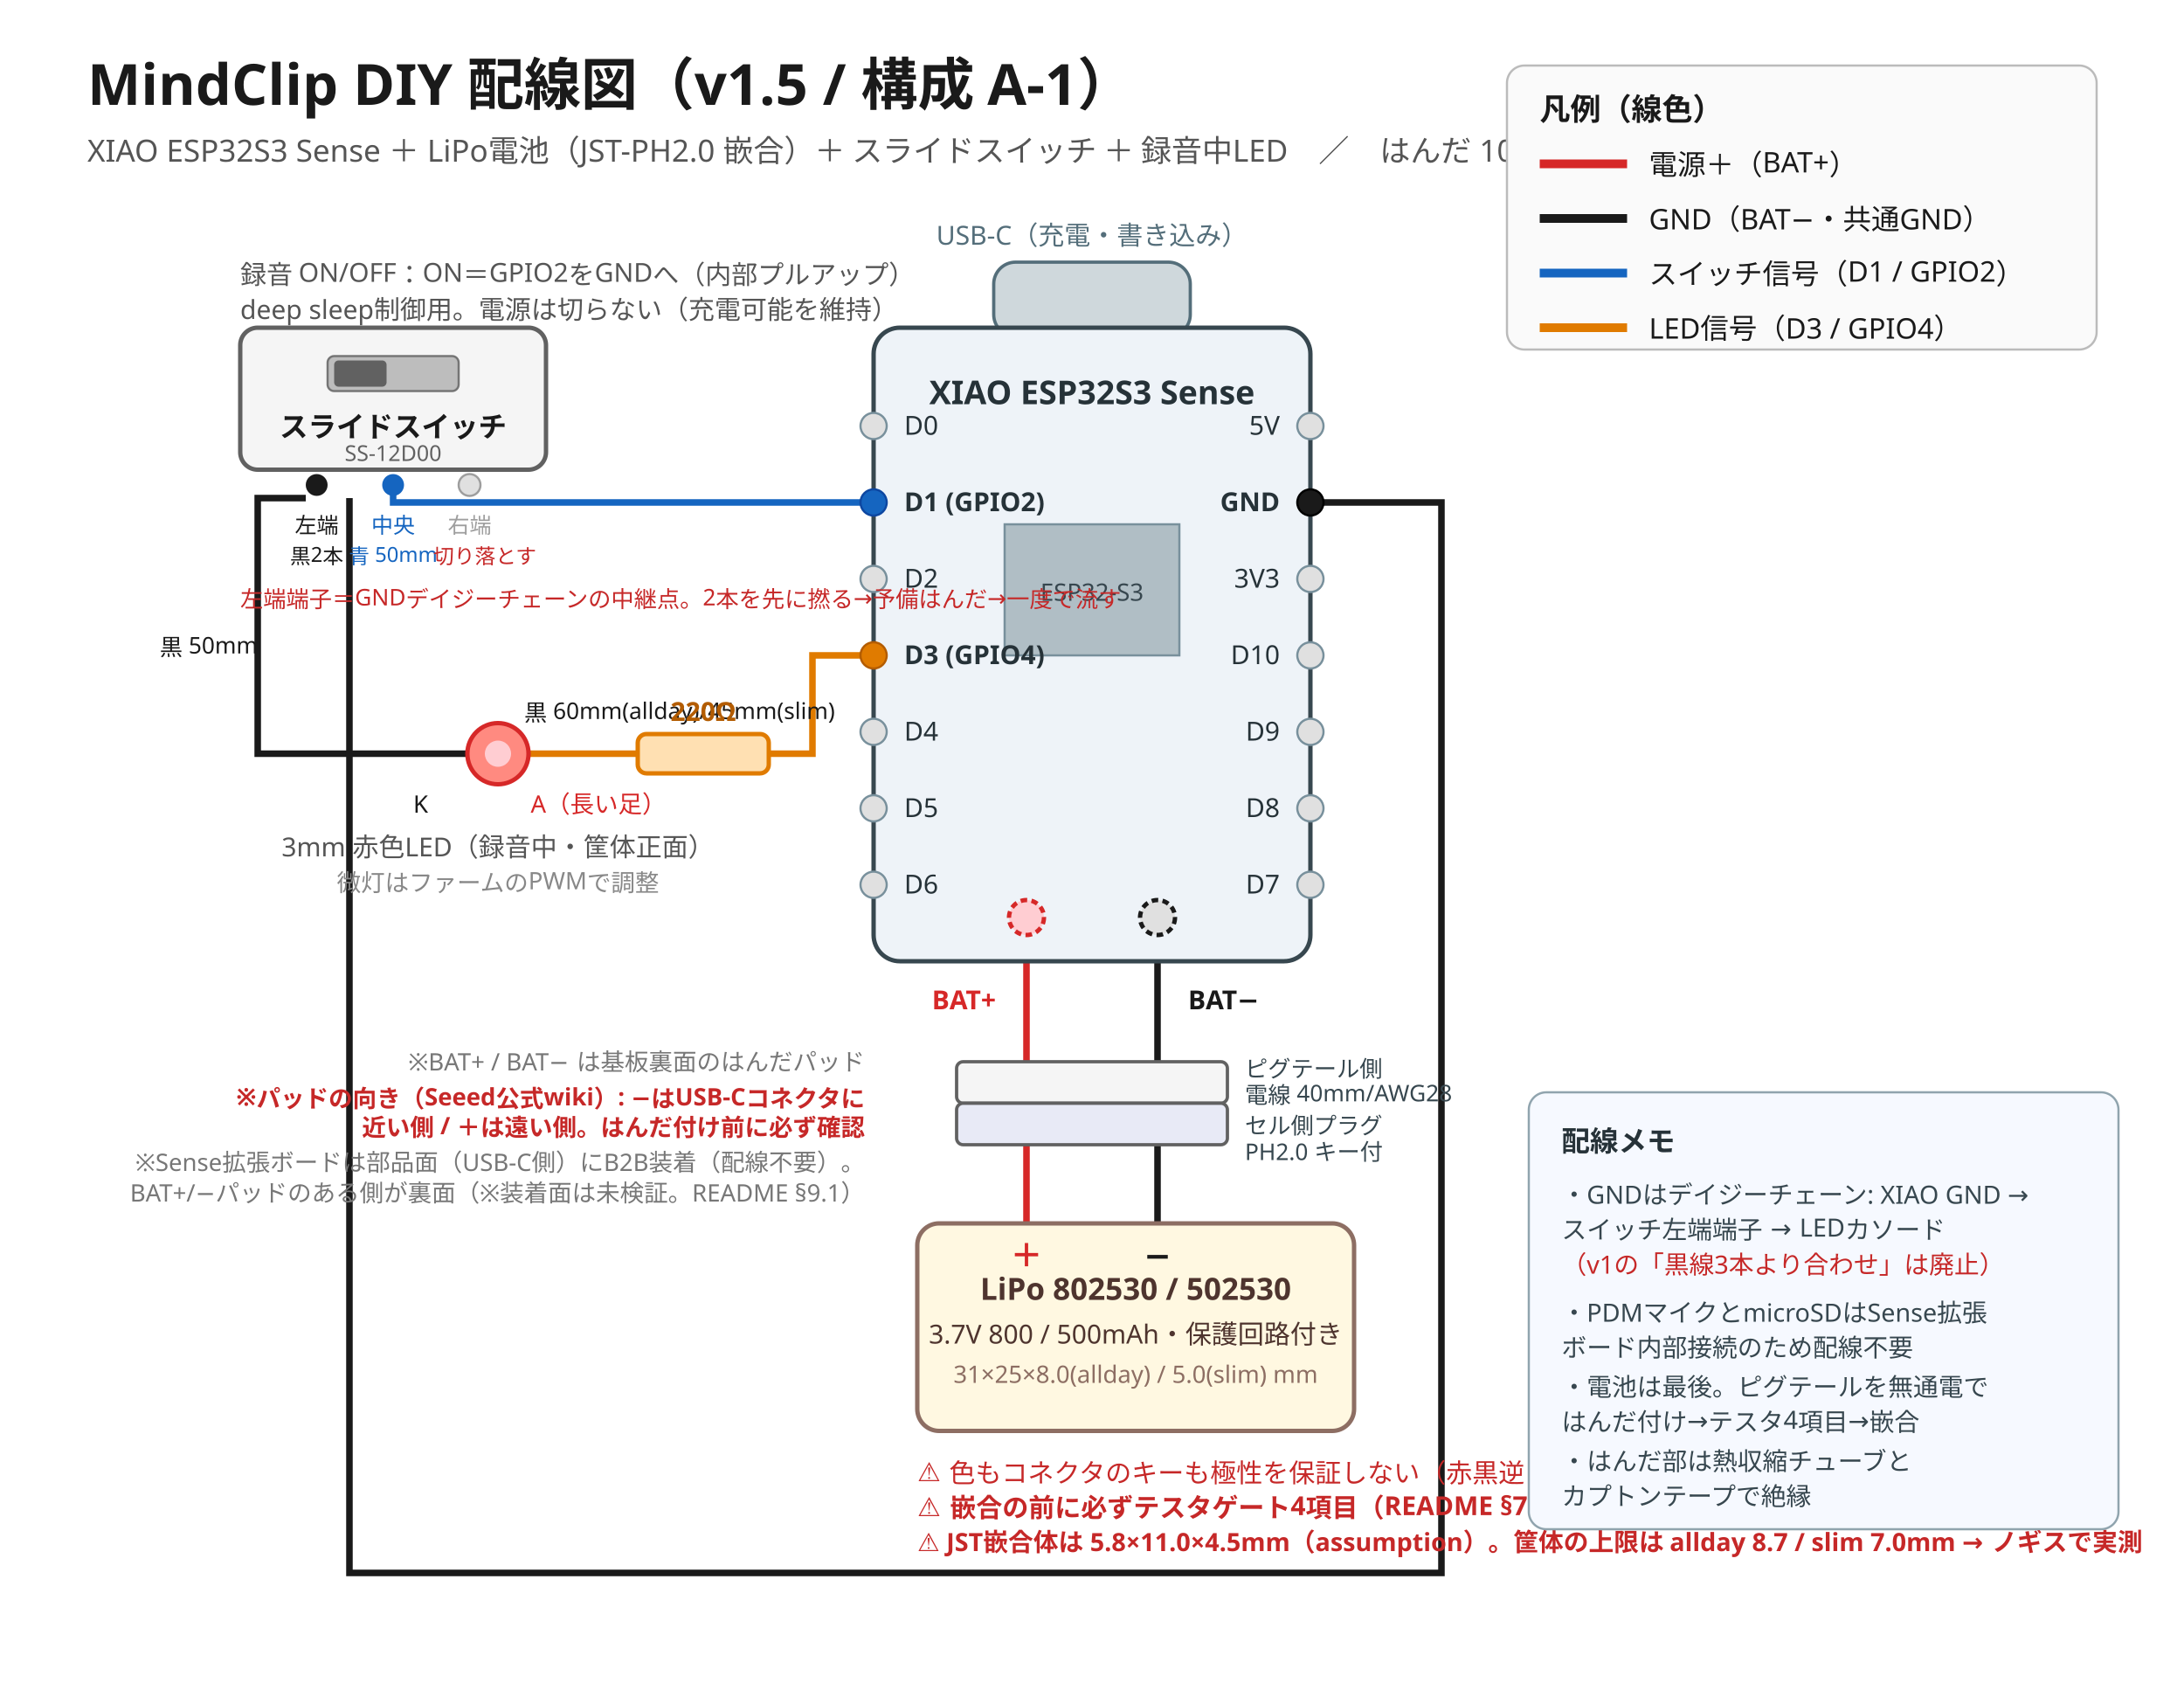
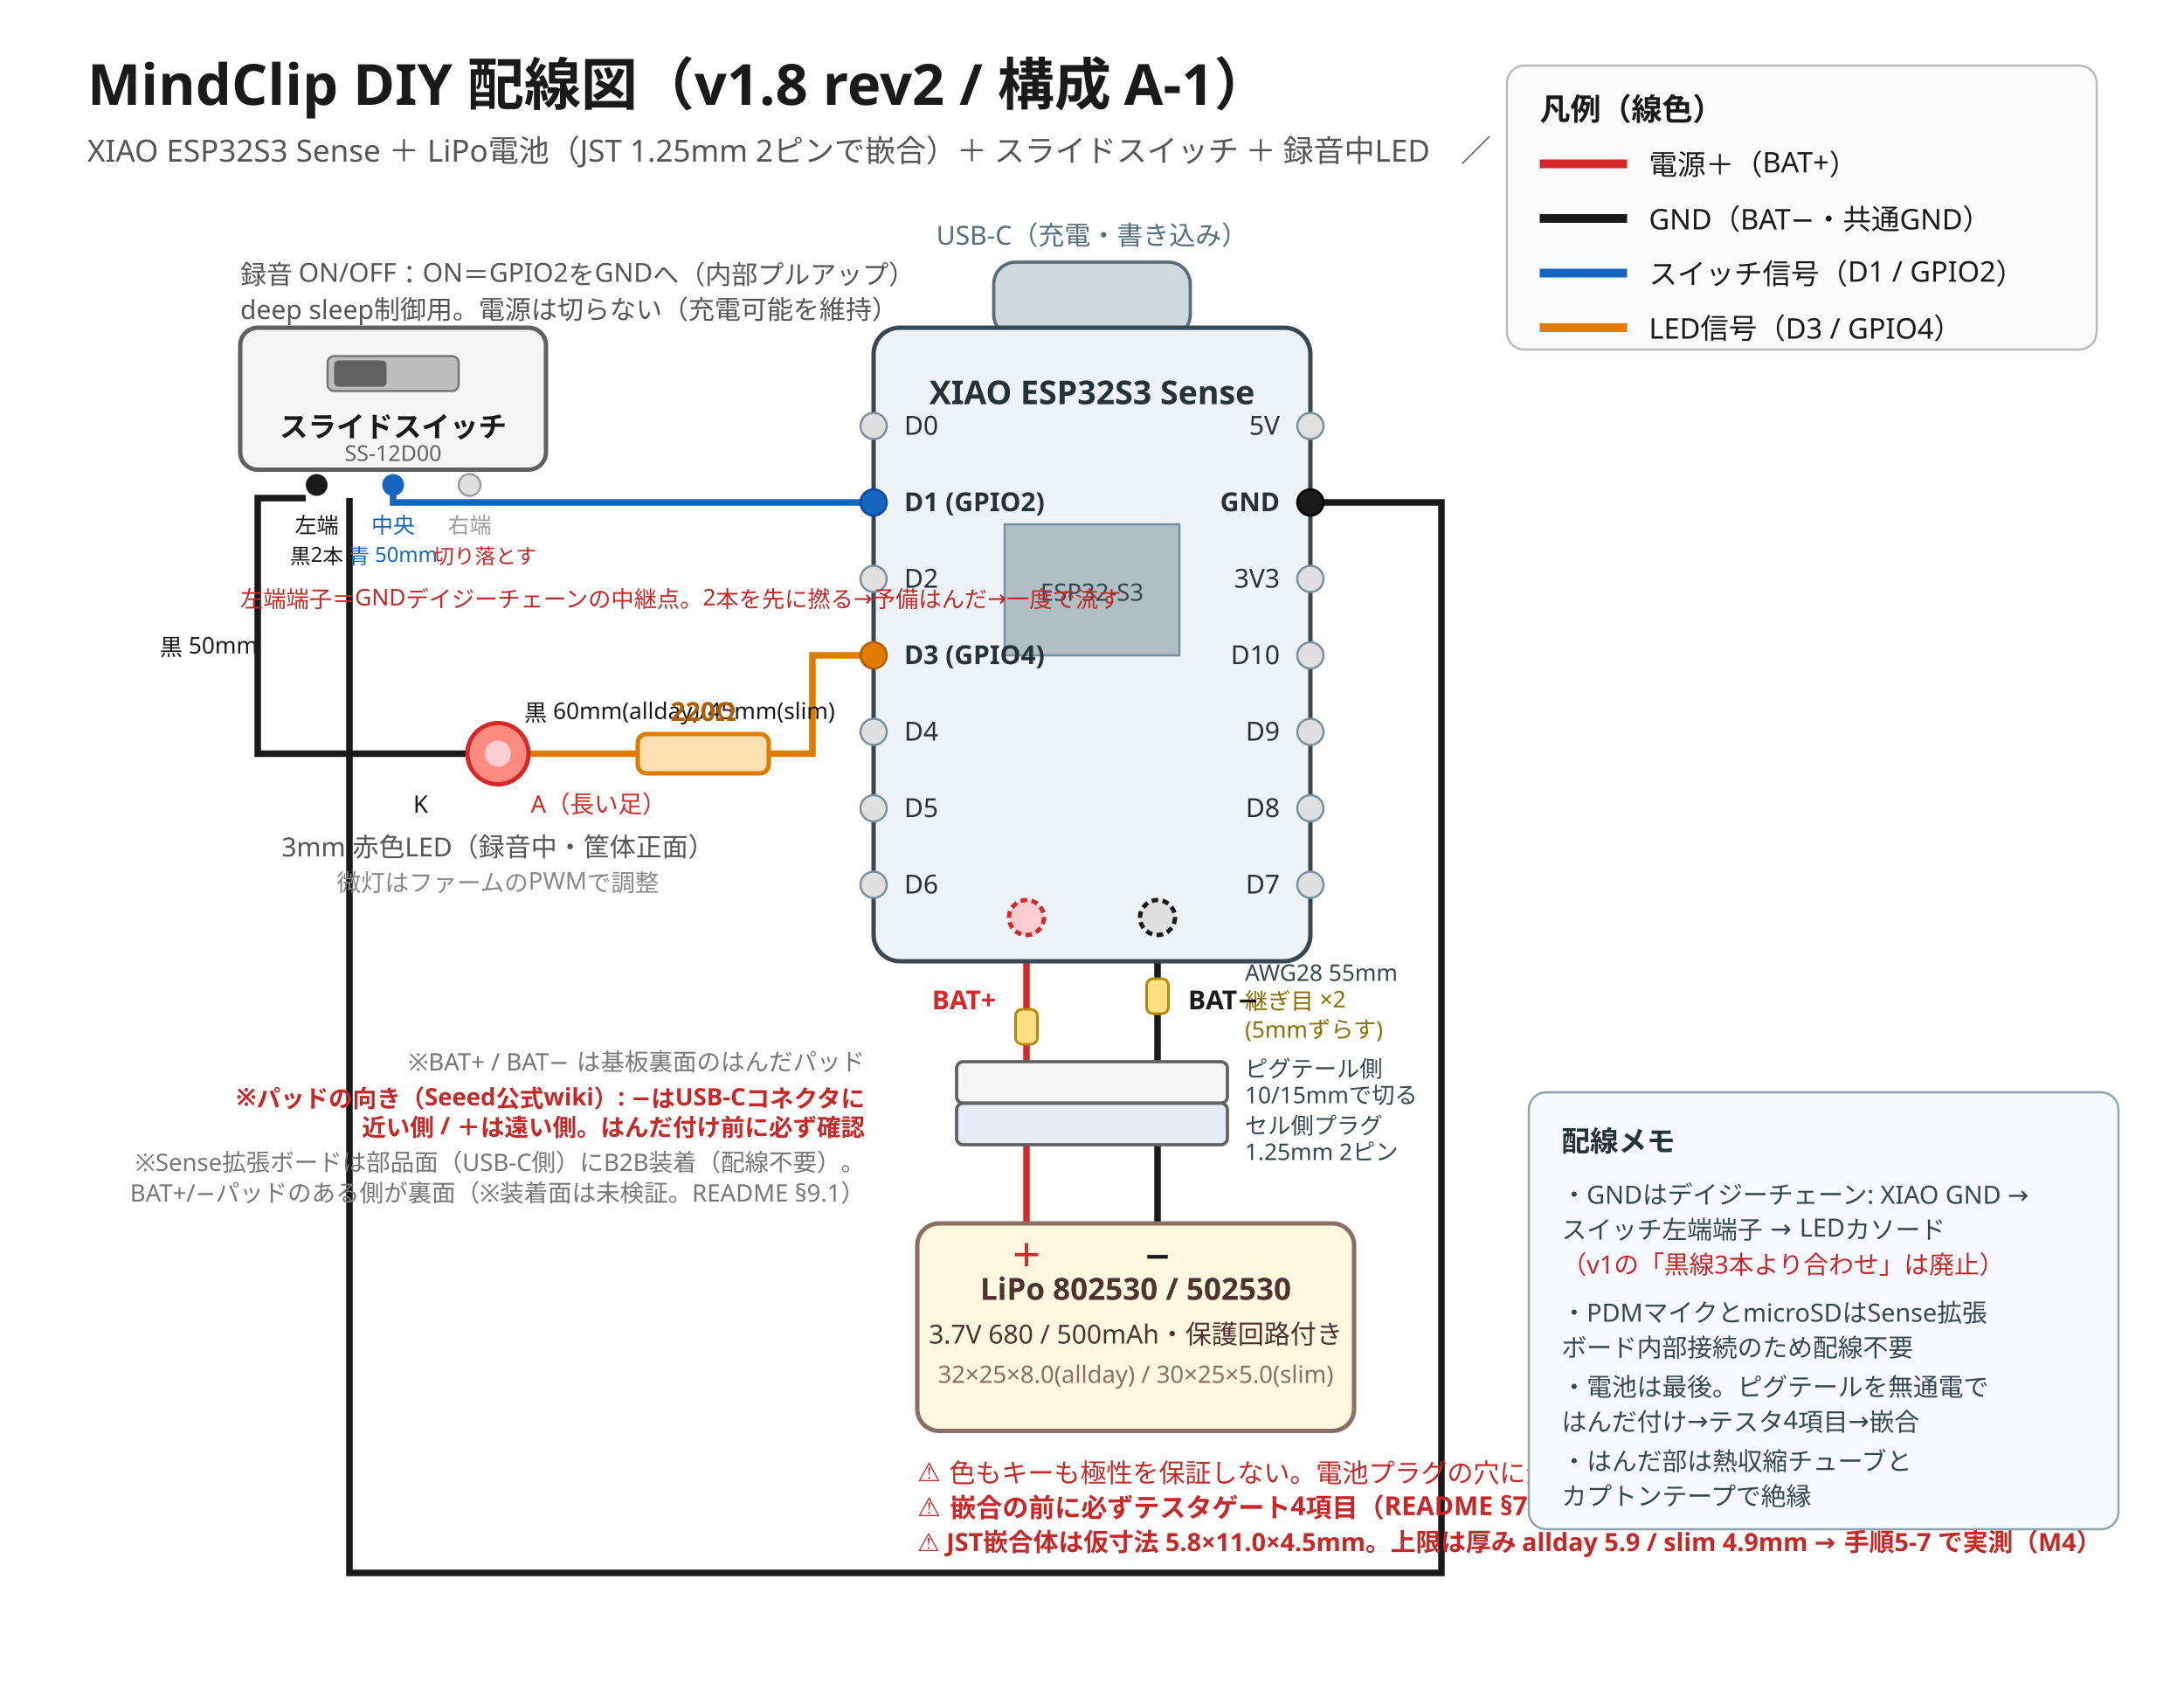
<svg xmlns="http://www.w3.org/2000/svg" viewBox="0 0 1000 780" font-family="'Noto Sans JP','Hiragino Sans','Yu Gothic',Meiryo,sans-serif">
  <rect x="0" y="0" width="1000" height="780" fill="#ffffff" />
-   <text x="40" y="48" font-size="26" font-weight="bold" fill="#1a1a1a">MindClip DIY 配線図（v1.5 / 構成 A-1）</text>
-   <text x="40" y="74" font-size="14" fill="#555555">XIAO ESP32S3 Sense ＋ LiPo電池（JST-PH2.0 嵌合）＋ スライドスイッチ ＋ 録音中LED　／　はんだ 10か所</text>
+   <text x="40" y="48" font-size="26" font-weight="bold" fill="#1a1a1a">MindClip DIY 配線図（v1.8 rev2 / 構成 A-1）</text>
+   <text x="40" y="74" font-size="14" fill="#555555">XIAO ESP32S3 Sense ＋ LiPo電池（JST 1.25mm 2ピンで嵌合）＋ スライドスイッチ ＋ 録音中LED　／　はんだ 12か所</text>
  <g>
    <rect x="690" y="30" width="270" height="130" rx="8" fill="#fafafa" stroke="#bbbbbb" />
    <text x="705" y="55" font-size="14" font-weight="bold" fill="#1a1a1a">凡例（線色）</text>
    <line x1="705" y1="75" x2="745" y2="75" stroke="#d62828" stroke-width="4" />
    <text x="755" y="80" font-size="13" fill="#1a1a1a">電源＋（BAT+）</text>
    <line x1="705" y1="100" x2="745" y2="100" stroke="#1a1a1a" stroke-width="4" />
    <text x="755" y="105" font-size="13" fill="#1a1a1a">GND（BAT−・共通GND）</text>
    <line x1="705" y1="125" x2="745" y2="125" stroke="#1565c0" stroke-width="4" />
    <text x="755" y="130" font-size="13" fill="#1a1a1a">スイッチ信号（D1 / GPIO2）</text>
    <line x1="705" y1="150" x2="745" y2="150" stroke="#e07b00" stroke-width="4" />
    <text x="755" y="155" font-size="13" fill="#1a1a1a">LED信号（D3 / GPIO4）</text>
  </g>
  <path d="M400,230 H180 V226" fill="none" stroke="#1565c0" stroke-width="3" />
  <path d="M400,300 H372 V345 H352" fill="none" stroke="#e07b00" stroke-width="3" />
  <path d="M292,345 H242" fill="none" stroke="#e07b00" stroke-width="3" />
  <path d="M600,230 H660 V720 H160 V228" fill="none" stroke="#1a1a1a" stroke-width="3" />
  <path d="M214,345 H118 V228 H140" fill="none" stroke="#1a1a1a" stroke-width="3" />
  <text x="118" y="300" font-size="10.5" fill="#1a1a1a" text-anchor="end">黒 50mm</text>
  <text x="240" y="330" font-size="10.5" fill="#1a1a1a">黒 60mm(allday)/45mm(slim)</text>
  <path d="M470,428 V486" fill="none" stroke="#d62828" stroke-width="3" />
  <path d="M530,428 V486" fill="none" stroke="#1a1a1a" stroke-width="3" />
  <path d="M470,524 V560" fill="none" stroke="#d62828" stroke-width="3" />
  <path d="M530,524 V560" fill="none" stroke="#1a1a1a" stroke-width="3" />
  <rect x="438" y="486" width="124" height="19" rx="3" fill="#f5f5f5" stroke="#616161" stroke-width="1.5" />
  <rect x="438" y="505" width="124" height="19" rx="3" fill="#e8eaf6" stroke="#616161" stroke-width="1.5" />
+   <rect x="465" y="462" width="10" height="16" rx="3" fill="#ffe082" stroke="#b8860b" stroke-width="1.2" />
+   <rect x="525" y="448" width="10" height="16" rx="3" fill="#ffe082" stroke="#b8860b" stroke-width="1.2" />
+   <text x="570" y="449" font-size="10.5" fill="#37474f">AWG28 55mm</text>
+   <text x="570" y="462" font-size="10.5" fill="#8d6e00">継ぎ目 ×2</text>
+   <text x="570" y="475" font-size="10.5" fill="#8d6e00">(5mmずらす)</text>
  <text x="570" y="493" font-size="10.5" fill="#37474f">ピグテール側</text>
-   <text x="570" y="505" font-size="10.5" fill="#37474f">電線 40mm/AWG28</text>
+   <text x="570" y="505" font-size="10.5" fill="#37474f">10/15mmで切る</text>
  <text x="570" y="519" font-size="10.5" fill="#37474f">セル側プラグ</text>
-   <text x="570" y="531" font-size="10.5" fill="#37474f">PH2.0 キー付</text>
-   <text x="420" y="710" font-size="11.5" font-weight="bold" fill="#c62828">⚠ JST嵌合体は 5.8×11.0×4.5mm（assumption）。筐体の上限は allday 8.7 / slim 7.0mm → ノギスで実測</text>
+   <text x="570" y="531" font-size="10.5" fill="#37474f">1.25mm 2ピン</text>
+   <text x="420" y="710" font-size="11.5" font-weight="bold" fill="#c62828">⚠ JST嵌合体は仮寸法 5.8×11.0×4.5mm。上限は厚み allday 5.9 / slim 4.9mm → 手順5-7 で実測（M4）</text>
  <rect x="455" y="120" width="90" height="34" rx="10" fill="#cfd8dc" stroke="#546e7a" stroke-width="1.5" />
  <text x="500" y="112" font-size="12" text-anchor="middle" fill="#546e7a">USB-C（充電・書き込み）</text>
  <rect x="400" y="150" width="200" height="290" rx="12" fill="#eef3f8" stroke="#37474f" stroke-width="2" />
  <text x="500" y="185" font-size="15" font-weight="bold" text-anchor="middle" fill="#263238">XIAO ESP32S3 Sense</text>
  <rect x="460" y="240" width="80" height="60" fill="#b0bec5" stroke="#78909c" />
  <text x="500" y="275" font-size="11" text-anchor="middle" fill="#37474f">ESP32-S3</text>
  <g font-size="12" fill="#263238">
    <circle cx="400" cy="195" r="6" fill="#e0e0e0" stroke="#78909c" />
    <text x="414" y="199">D0</text>
    <circle cx="400" cy="230" r="6" fill="#1565c0" stroke="#0d47a1" />
    <text x="414" y="234" font-weight="bold">D1 (GPIO2)</text>
    <circle cx="400" cy="265" r="6" fill="#e0e0e0" stroke="#78909c" />
    <text x="414" y="269">D2</text>
    <circle cx="400" cy="300" r="6" fill="#e07b00" stroke="#b35c00" />
    <text x="414" y="304" font-weight="bold">D3 (GPIO4)</text>
    <circle cx="400" cy="335" r="6" fill="#e0e0e0" stroke="#78909c" />
    <text x="414" y="339">D4</text>
    <circle cx="400" cy="370" r="6" fill="#e0e0e0" stroke="#78909c" />
    <text x="414" y="374">D5</text>
    <circle cx="400" cy="405" r="6" fill="#e0e0e0" stroke="#78909c" />
    <text x="414" y="409">D6</text>
  </g>
  <g font-size="12" fill="#263238" text-anchor="end">
    <circle cx="600" cy="195" r="6" fill="#e0e0e0" stroke="#78909c" />
    <text x="586" y="199">5V</text>
    <circle cx="600" cy="230" r="6" fill="#1a1a1a" stroke="#000000" />
    <text x="586" y="234" font-weight="bold">GND</text>
    <circle cx="600" cy="265" r="6" fill="#e0e0e0" stroke="#78909c" />
    <text x="586" y="269">3V3</text>
    <circle cx="600" cy="300" r="6" fill="#e0e0e0" stroke="#78909c" />
    <text x="586" y="304">D10</text>
    <circle cx="600" cy="335" r="6" fill="#e0e0e0" stroke="#78909c" />
    <text x="586" y="339">D9</text>
    <circle cx="600" cy="370" r="6" fill="#e0e0e0" stroke="#78909c" />
    <text x="586" y="374">D8</text>
    <circle cx="600" cy="405" r="6" fill="#e0e0e0" stroke="#78909c" />
    <text x="586" y="409">D7</text>
  </g>
  <circle cx="470" cy="420" r="8" fill="#ffcdd2" stroke="#d62828" stroke-width="2" stroke-dasharray="3,2" />
  <circle cx="530" cy="420" r="8" fill="#e0e0e0" stroke="#1a1a1a" stroke-width="2" stroke-dasharray="3,2" />
  <text x="456" y="462" font-size="12" font-weight="bold" fill="#d62828" text-anchor="end">BAT+</text>
  <text x="544" y="462" font-size="12" font-weight="bold" fill="#1a1a1a">BAT−</text>
  <text x="396" y="490" font-size="11" fill="#777777" text-anchor="end">※BAT+ / BAT− は基板裏面のはんだパッド</text>
  <text x="396" y="506" font-size="11" font-weight="bold" fill="#c62828" text-anchor="end">※パッドの向き（Seeed公式wiki）: −はUSB-Cコネクタに</text>
  <text x="396" y="520" font-size="11" font-weight="bold" fill="#c62828" text-anchor="end">　近い側 / ＋は遠い側。はんだ付け前に必ず確認</text>
  <text x="396" y="536" font-size="11" fill="#777777" text-anchor="end">※Sense拡張ボードは部品面（USB-C側）にB2B装着（配線不要）。</text>
  <text x="396" y="550" font-size="11" fill="#777777" text-anchor="end">　BAT+/−パッドのある側が裏面（※装着面は未検証。README §9.1）</text>
  <rect x="110" y="150" width="140" height="65" rx="8" fill="#f5f5f5" stroke="#616161" stroke-width="2" />
  <rect x="150" y="163" width="60" height="16" rx="3" fill="#bdbdbd" stroke="#757575" />
  <rect x="153" y="165" width="24" height="12" rx="2" fill="#616161" />
  <text x="180" y="200" font-size="13" text-anchor="middle" fill="#1a1a1a" font-weight="bold">スライドスイッチ</text>
  <text x="180" y="211" font-size="10" text-anchor="middle" fill="#616161">SS-12D00</text>
  <circle cx="145" cy="222" r="5" fill="#1a1a1a" />
  <circle cx="180" cy="222" r="5" fill="#1565c0" />
  <circle cx="215" cy="222" r="5" fill="#e0e0e0" stroke="#9e9e9e" />
  <text x="145" y="244" font-size="10" text-anchor="middle" fill="#1a1a1a">左端</text>
  <text x="180" y="244" font-size="10" text-anchor="middle" fill="#1565c0">中央</text>
  <text x="215" y="244" font-size="10" text-anchor="middle" fill="#9e9e9e">右端</text>
  <text x="145" y="258" font-size="9.5" text-anchor="middle" fill="#1a1a1a">黒2本</text>
  <text x="180" y="258" font-size="9.5" text-anchor="middle" fill="#1565c0">青 50mm</text>
  <text x="222" y="258" font-size="9.5" text-anchor="middle" fill="#c62828">切り落とす</text>
  <text x="110" y="278" font-size="10.5" fill="#c62828">左端端子＝GNDデイジーチェーンの中継点。2本を先に撚る→予備はんだ→一度で流す</text>
  <text x="110" y="130" font-size="12" fill="#555555">録音 ON/OFF：ON＝GPIO2をGNDへ（内部プルアップ）</text>
  <text x="110" y="146" font-size="12" fill="#555555">deep sleep制御用。電源は切らない（充電可能を維持）</text>
  <rect x="292" y="336" width="60" height="18" rx="4" fill="#ffe0b2" stroke="#e07b00" stroke-width="2" />
  <text x="322" y="330" font-size="12" text-anchor="middle" fill="#b35c00" font-weight="bold">220Ω</text>
  <circle cx="228" cy="345" r="14" fill="#ff8a80" stroke="#d62828" stroke-width="2" />
  <circle cx="228" cy="345" r="6" fill="#ffcdd2" />
  <text x="243" y="372" font-size="11" fill="#d62828">A（長い足）</text>
  <text x="196" y="372" font-size="11" fill="#1a1a1a" text-anchor="end">K</text>
  <text x="228" y="392" font-size="12" text-anchor="middle" fill="#555555">3mm 赤色LED（録音中・筐体正面）</text>
  <text x="228" y="408" font-size="11" text-anchor="middle" fill="#888888">微灯はファームのPWMで調整</text>
  <rect x="420" y="560" width="200" height="95" rx="10" fill="#fff8e1" stroke="#8d6e63" stroke-width="2" />
  <text x="520" y="595" font-size="14" text-anchor="middle" font-weight="bold" fill="#4e342e">LiPo 802530 / 502530</text>
-   <text x="520" y="615" font-size="12" text-anchor="middle" fill="#4e342e">3.7V 800 / 500mAh・保護回路付き</text>
-   <text x="520" y="633" font-size="11" text-anchor="middle" fill="#8d6e63">31×25×8.0(allday) / 5.0(slim) mm</text>
+   <text x="520" y="615" font-size="12" text-anchor="middle" fill="#4e342e">3.7V 680 / 500mAh・保護回路付き</text>
+   <text x="520" y="633" font-size="11" text-anchor="middle" fill="#8d6e63">32×25×8.0(allday) / 30×25×5.0(slim)</text>
  <text x="470" y="580" font-size="15" font-weight="bold" fill="#d62828" text-anchor="middle">＋</text>
  <text x="530" y="580" font-size="15" font-weight="bold" fill="#1a1a1a" text-anchor="middle">−</text>
-   <text x="420" y="678" font-size="12" fill="#c62828">⚠ 色もコネクタのキーも極性を保証しない（赤黒逆・ハウジング内のコンタクト逆の個体が実在）</text>
+   <text x="420" y="678" font-size="12" fill="#c62828">⚠ 色もキーも極性を保証しない。電池プラグの穴に金属（テスター棒・針金）を入れない</text>
  <text x="420" y="694" font-size="12" font-weight="bold" fill="#c62828">⚠ 嵌合の前に必ずテスタゲート4項目（README §7 手順8-B / SCHEMATIC.md §5.4）</text>
  <g>
    <rect x="700" y="500" width="270" height="200" rx="8" fill="#f6f9ff" stroke="#90a4ae" />
    <text x="715" y="527" font-size="13" font-weight="bold" fill="#263238">配線メモ</text>
    <text x="715" y="551" font-size="11.5" fill="#37474f">・GNDはデイジーチェーン: XIAO GND →</text>
    <text x="715" y="567" font-size="11.5" fill="#37474f">　スイッチ左端端子 → LEDカソード</text>
    <text x="715" y="583" font-size="11.5" fill="#c62828">　（v1の「黒線3本より合わせ」は廃止）</text>
    <text x="715" y="605" font-size="11.5" fill="#37474f">・PDMマイクとmicroSDはSense拡張</text>
    <text x="715" y="621" font-size="11.5" fill="#37474f">　ボード内部接続のため配線不要</text>
    <text x="715" y="639" font-size="11.5" fill="#37474f">・電池は最後。ピグテールを無通電で</text>
    <text x="715" y="655" font-size="11.5" fill="#37474f">　はんだ付け→テスタ4項目→嵌合</text>
    <text x="715" y="673" font-size="11.5" fill="#37474f">・はんだ部は熱収縮チューブと</text>
    <text x="715" y="689" font-size="11.5" fill="#37474f">　カプトンテープで絶縁</text>
  </g>
</svg>
